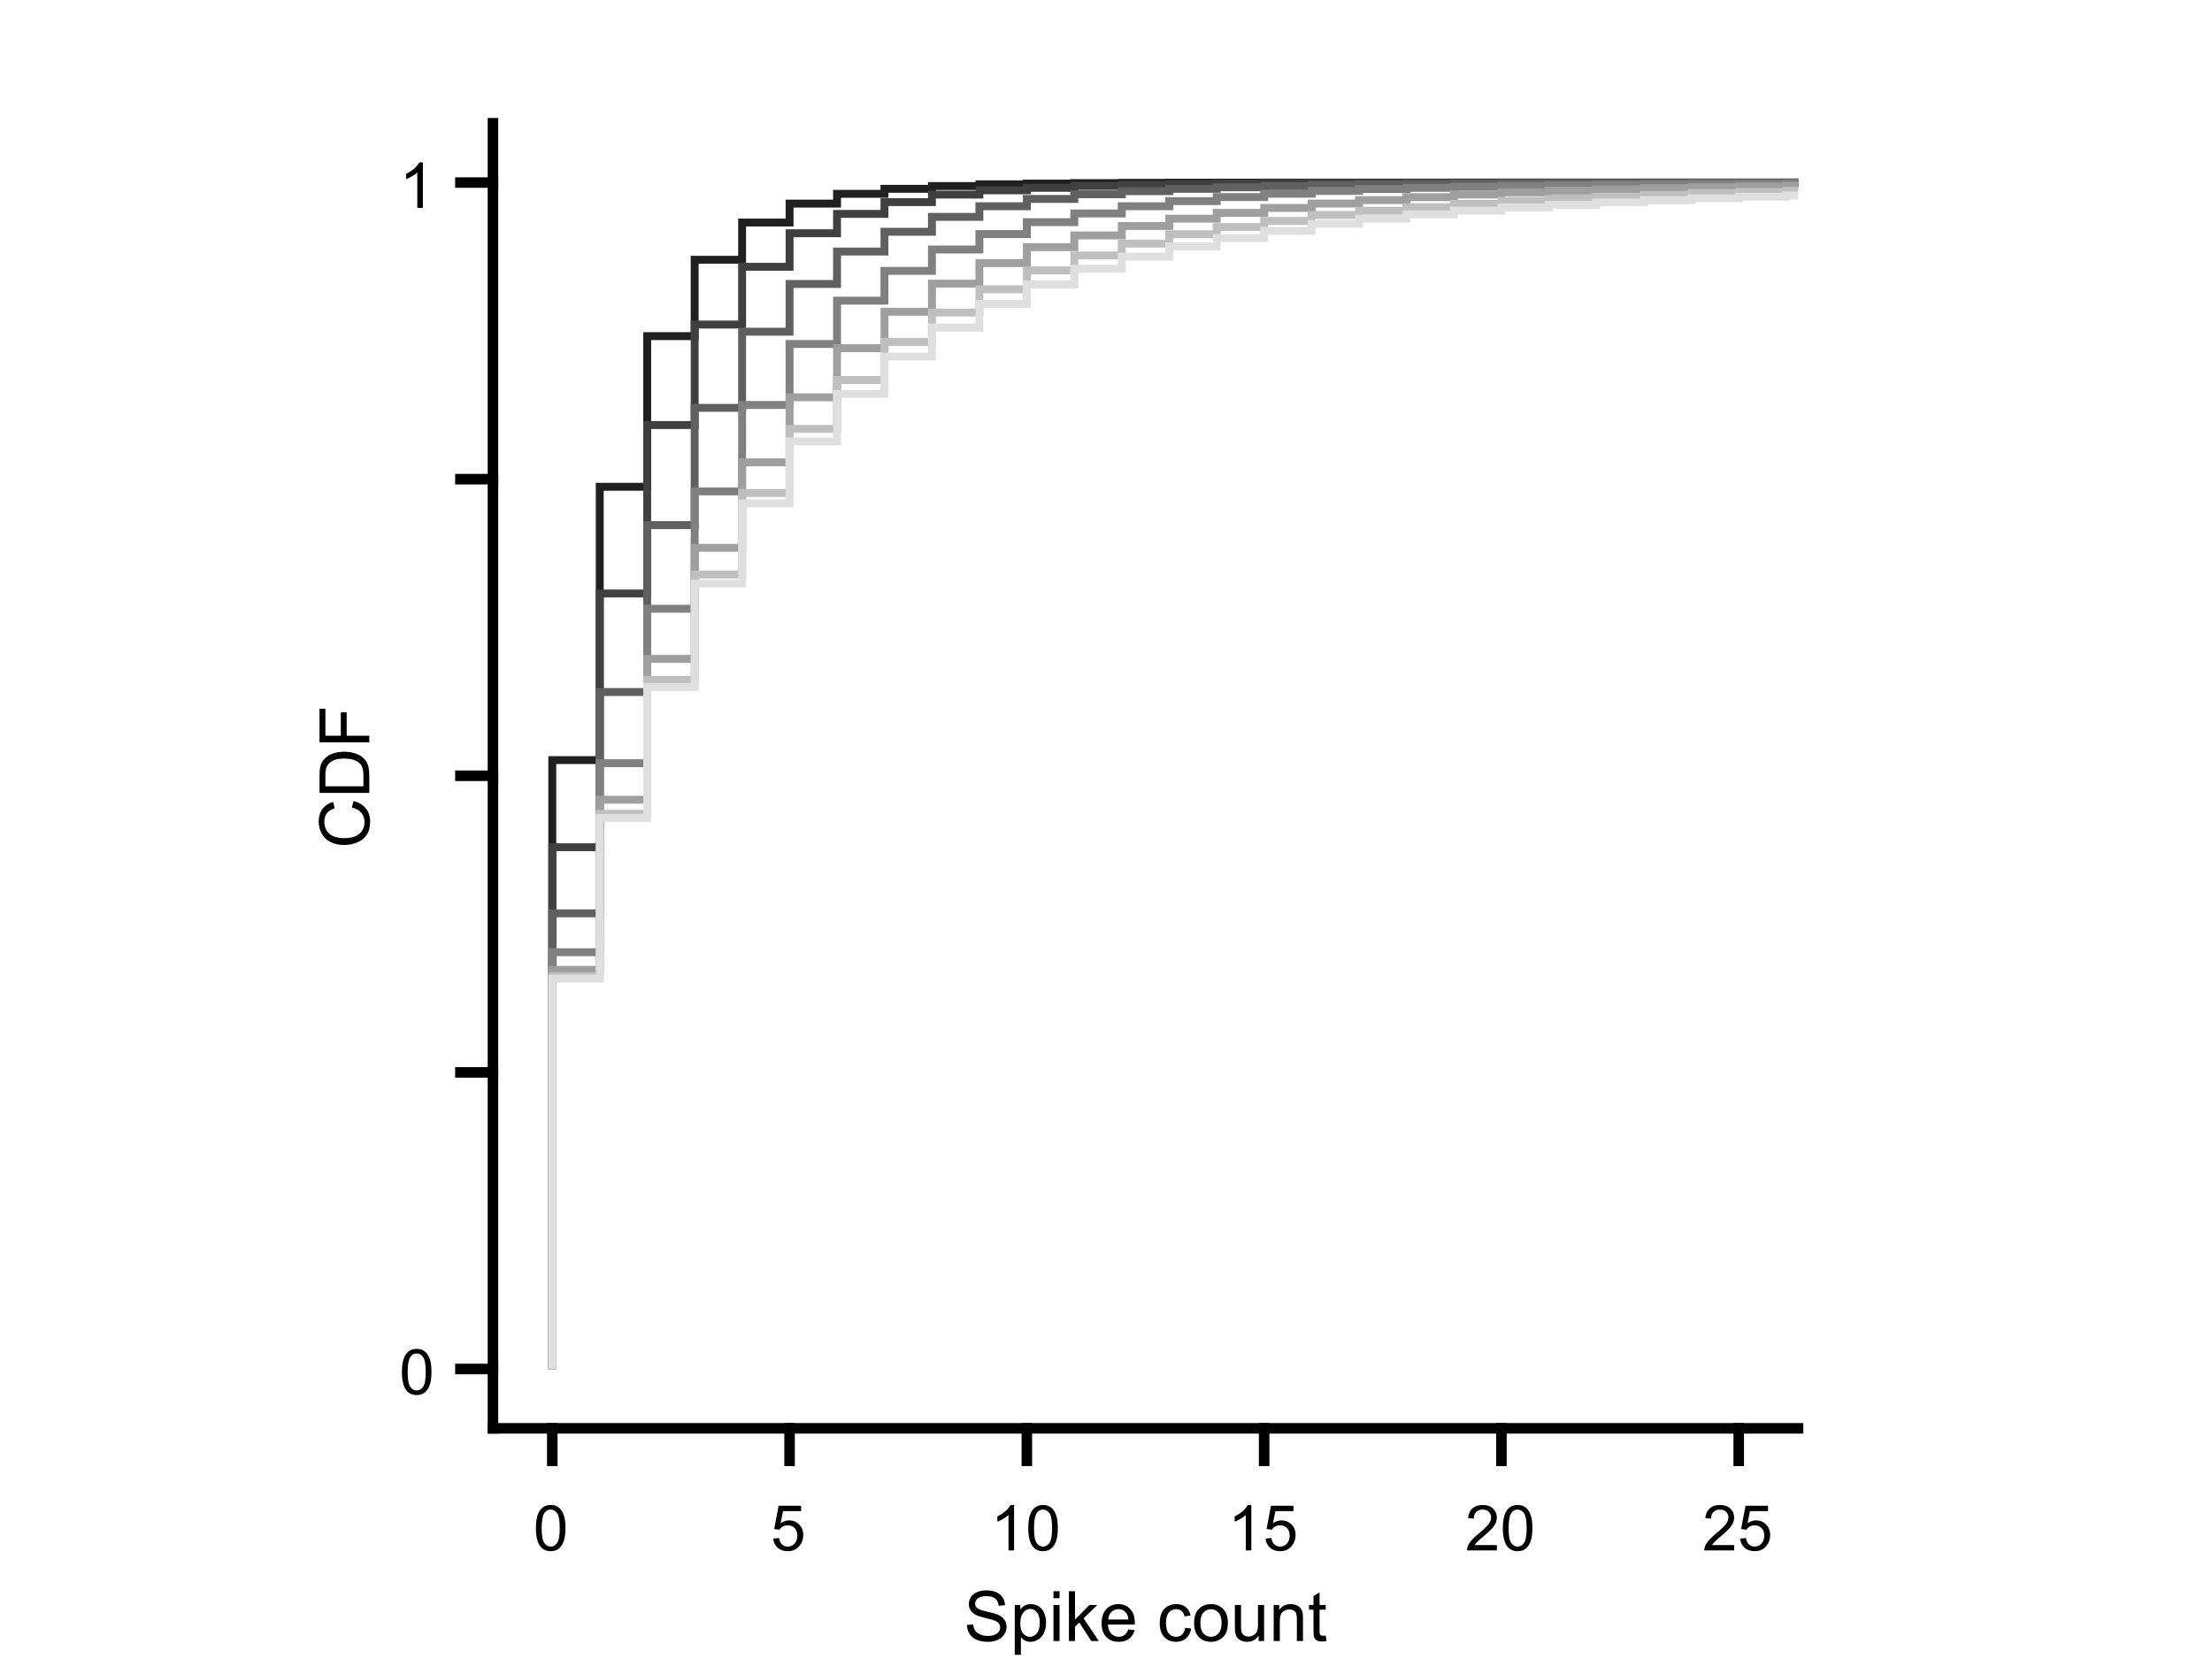
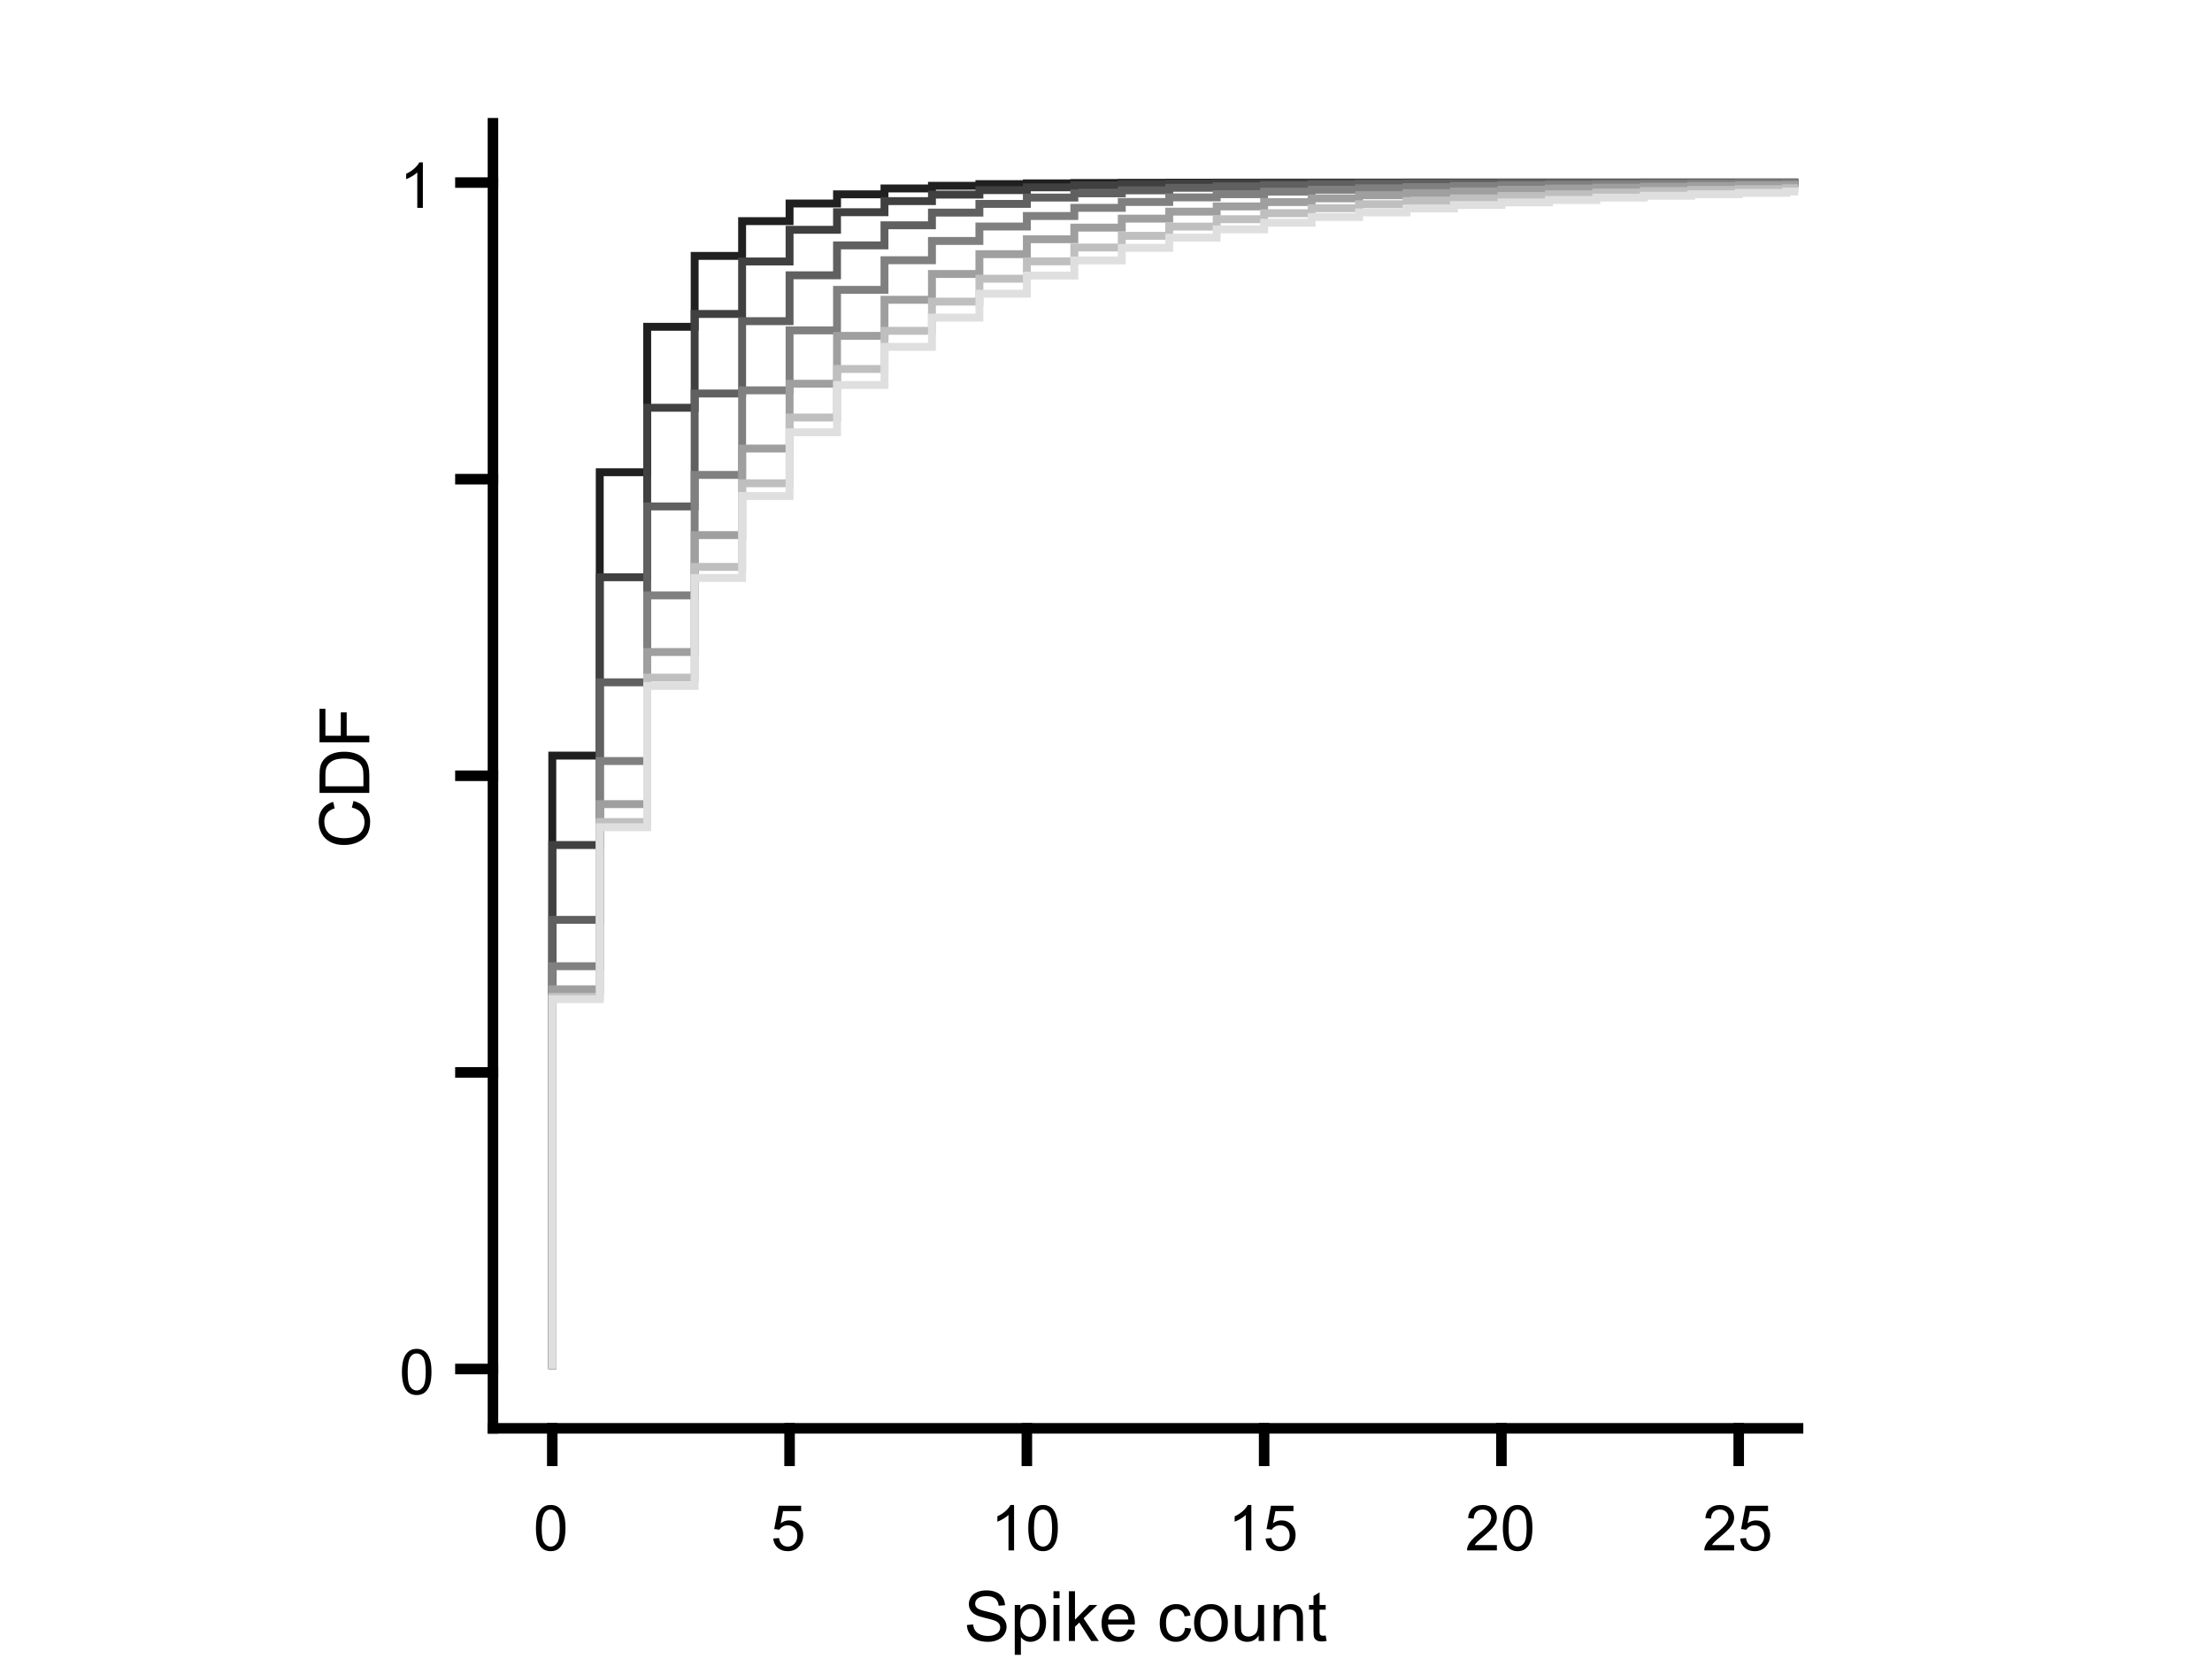
<svg xmlns="http://www.w3.org/2000/svg" style="fill-opacity:1; color-rendering:auto; color-interpolation:auto; text-rendering:auto; stroke:black; stroke-linecap:square; stroke-miterlimit:10; shape-rendering:auto; stroke-opacity:1; fill:black; stroke-dasharray:none; font-weight:normal; stroke-width:1; font-family:'Dialog'; font-style:normal; stroke-linejoin:miter; font-size:12px; stroke-dashoffset:0; image-rendering:auto;" width="700" height="525">
  <defs id="genericDefs" />
  <g>
    <defs id="defs1">
      <clipPath clipPathUnits="userSpaceOnUse" id="clipPath1">
        <path d="M0 0 L700 0 L700 525 L0 525 L0 0 Z" />
      </clipPath>
    </defs>
    <g style="fill:white; stroke:white;">
      <rect x="0" y="0" width="700" style="clip-path:url(#clipPath1); stroke:none;" height="525" />
    </g>
    <g style="fill:white; text-rendering:optimizeSpeed; color-rendering:optimizeSpeed; image-rendering:optimizeSpeed; shape-rendering:crispEdges; stroke:white; color-interpolation:sRGB;">
      <rect x="0" width="700" height="525" y="0" style="stroke:none;" />
    </g>
    <g style="stroke-linecap:butt; fill:rgb(32,32,32); text-rendering:geometricPrecision; color-rendering:optimizeQuality; image-rendering:optimizeQuality; stroke:rgb(32,32,32); color-interpolation:linearRGB; stroke-width:2.5;">
-       <path d="M174.773 433.227 L174.773 433.227 L174.773 240.535 L189.791 240.535 L189.791 154.047 L204.809 154.047 L204.809 106.371 L219.827 106.371 L219.827 82.208 L234.845 82.208 L234.845 70.421 L249.864 70.421 L249.864 64.427 L264.882 64.427 L264.882 61.34 L279.9 61.34 L279.9 59.745 L294.918 59.745 L294.918 58.877 L309.936 58.877 L309.936 58.325 L324.955 58.325 L324.955 58.089 L339.973 58.089 L339.973 57.94 L354.991 57.94 L354.991 57.86 L370.009 57.86 L370.009 57.809 L385.027 57.809 L385.027 57.794 L400.045 57.794 L400.045 57.784 L415.064 57.784 L415.064 57.776 L430.082 57.776 L430.082 57.773 L445.1 57.773 L445.1 57.773 L460.118 57.773 L460.118 57.773 L475.136 57.773 L475.136 57.773 L490.154 57.773 L490.154 57.773 L505.173 57.773 L505.173 57.773 L520.191 57.773 L520.191 57.773 L535.209 57.773 L535.209 57.773 L550.227 57.773 L550.227 57.773 L565.245 57.773 L565.245 57.773 L569.049 57.773" style="fill:none; fill-rule:evenodd;" />
-       <path d="M174.773 433.227 L174.773 433.227 L174.773 268.112 L189.791 268.112 L189.791 187.817 L204.809 187.817 L204.809 134.504 L219.827 134.504 L219.827 102.706 L234.845 102.706 L234.845 84.424 L249.864 84.424 L249.864 73.81 L264.882 73.81 L264.882 67.689 L279.9 67.689 L279.9 63.959 L294.918 63.959 L294.918 61.58 L309.936 61.58 L309.936 60.221 L324.955 60.221 L324.955 59.436 L339.973 59.436 L339.973 58.844 L354.991 58.844 L354.991 58.474 L370.009 58.474 L370.009 58.216 L385.027 58.216 L385.027 58.063 L400.045 58.063 L400.045 57.965 L415.064 57.965 L415.064 57.874 L430.082 57.874 L430.082 57.842 L445.1 57.842 L445.1 57.809 L460.118 57.809 L460.118 57.787 L475.136 57.787 L475.136 57.78 L490.154 57.78 L490.154 57.78 L505.173 57.78 L505.173 57.773 L520.191 57.773 L520.191 57.773 L535.209 57.773 L535.209 57.773 L550.227 57.773 L550.227 57.773 L565.245 57.773 L565.245 57.773 L569.049 57.773" style="fill:none; fill-rule:evenodd; stroke:rgb(64,64,64);" />
-       <path d="M174.773 433.227 L174.773 433.227 L174.773 289.024 L189.791 289.024 L189.791 218.991 L204.809 218.991 L204.809 166.172 L219.827 166.172 L219.827 129.07 L234.845 129.07 L234.845 104.972 L249.864 104.972 L249.864 89.862 L264.882 89.862 L264.882 79.596 L279.9 79.596 L279.9 73.349 L294.918 73.349 L294.918 68.634 L309.936 68.634 L309.936 65.274 L324.955 65.274 L324.955 62.96 L339.973 62.96 L339.973 61.478 L354.991 61.478 L354.991 60.493 L370.009 60.493 L370.009 59.745 L385.027 59.745 L385.027 59.262 L400.045 59.262 L400.045 58.91 L415.064 58.91 L415.064 58.554 L430.082 58.554 L430.082 58.361 L445.1 58.361 L445.1 58.209 L460.118 58.209 L460.118 58.114 L475.136 58.114 L475.136 58.005 L490.154 58.005 L490.154 57.933 L505.173 57.933 L505.173 57.885 L520.191 57.885 L520.191 57.849 L535.209 57.849 L535.209 57.816 L550.227 57.816 L550.227 57.802 L565.245 57.802 L565.245 57.791 L569.049 57.791" style="fill:none; fill-rule:evenodd; stroke:rgb(96,96,96);" />
-       <path d="M174.773 433.227 L174.773 433.227 L174.773 301.334 L189.791 301.334 L189.791 241.519 L204.809 241.519 L204.809 192.641 L219.827 192.641 L219.827 155.503 L234.845 155.503 L234.845 128.162 L249.864 128.162 L249.864 108.856 L264.882 108.856 L264.882 95.15 L279.9 95.15 L279.9 85.717 L294.918 85.717 L294.918 78.957 L309.936 78.957 L309.936 74.071 L324.955 74.071 L324.955 70.297 L339.973 70.297 L339.973 67.551 L354.991 67.551 L354.991 65.259 L370.009 65.259 L370.009 63.646 L385.027 63.646 L385.027 62.364 L400.045 62.364 L400.045 61.303 L415.064 61.303 L415.064 60.417 L430.082 60.417 L430.082 59.825 L445.1 59.825 L445.1 59.433 L460.118 59.433 L460.118 59.088 L475.136 59.088 L475.136 58.79 L490.154 58.79 L490.154 58.586 L505.173 58.586 L505.173 58.47 L520.191 58.47 L520.191 58.339 L535.209 58.339 L535.209 58.219 L550.227 58.219 L550.227 58.154 L565.245 58.154 L565.245 58.067 L569.049 58.067" style="fill:none; fill-rule:evenodd; stroke:gray;" />
-       <path d="M174.773 433.227 L174.773 433.227 L174.773 306.91 L189.791 306.91 L189.791 253.081 L204.809 253.081 L204.809 208.511 L219.827 208.511 L219.827 173.367 L234.845 173.367 L234.845 146.302 L249.864 146.302 L249.864 125.721 L264.882 125.721 L264.882 110.189 L279.9 110.189 L279.9 98.652 L294.918 98.652 L294.918 89.763 L309.936 89.763 L309.936 83.261 L324.955 83.261 L324.955 78.201 L339.973 78.201 L339.973 74.507 L354.991 74.507 L354.991 71.522 L370.009 71.522 L370.009 69.204 L385.027 69.204 L385.027 67.348 L400.045 67.348 L400.045 65.804 L415.064 65.804 L415.064 64.413 L430.082 64.413 L430.082 63.323 L445.1 63.323 L445.1 62.393 L460.118 62.393 L460.118 61.547 L475.136 61.547 L475.136 60.871 L490.154 60.871 L490.154 60.326 L505.173 60.326 L505.173 59.923 L520.191 59.923 L520.191 59.542 L535.209 59.542 L535.209 59.237 L550.227 59.237 L550.227 58.99 L565.245 58.99 L565.245 58.797 L569.049 58.797" style="fill:none; fill-rule:evenodd; stroke:rgb(159,159,159);" />
-       <path d="M174.773 433.227 L174.773 433.227 L174.773 308.929 L189.791 308.929 L189.791 257.538 L204.809 257.538 L204.809 215.173 L219.827 215.173 L219.827 181.798 L234.845 181.798 L234.845 156.004 L249.864 156.004 L249.864 135.71 L264.882 135.71 L264.882 120.258 L279.9 120.258 L279.9 108.202 L294.918 108.202 L294.918 98.881 L309.936 98.881 L309.936 91.543 L324.955 91.543 L324.955 85.579 L339.973 85.579 L339.973 80.85 L354.991 80.85 L354.991 77.09 L370.009 77.09 L370.009 74.129 L385.027 74.129 L385.027 71.859 L400.045 71.859 L400.045 69.916 L415.064 69.916 L415.064 68.031 L430.082 68.031 L430.082 66.705 L445.1 66.705 L445.1 65.557 L460.118 65.557 L460.118 64.507 L475.136 64.507 L475.136 63.577 L490.154 63.577 L490.154 62.862 L505.173 62.862 L505.173 62.237 L520.191 62.237 L520.191 61.656 L535.209 61.656 L535.209 61.1 L550.227 61.1 L550.227 60.722 L565.245 60.722 L565.245 60.403 L569.049 60.403" style="fill:none; fill-rule:evenodd; stroke:rgb(191,191,191);" />
-       <path d="M174.773 433.227 L174.773 433.227 L174.773 309.678 L189.791 309.678 L189.791 258.838 L204.809 258.838 L204.809 217.378 L219.827 217.378 L219.827 184.693 L234.845 184.693 L234.845 159.299 L249.864 159.299 L249.864 139.68 L264.882 139.68 L264.882 124.649 L279.9 124.649 L279.9 112.847 L294.918 112.847 L294.918 103.661 L309.936 103.661 L309.936 96.186 L324.955 96.186 L324.955 90 L339.973 90 L339.973 85.049 L354.991 85.049 L354.991 81.234 L370.009 81.234 L370.009 78.002 L385.027 78.002 L385.027 75.335 L400.045 75.335 L400.045 73.051 L415.064 73.051 L415.064 70.839 L430.082 70.839 L430.082 69.204 L445.1 69.204 L445.1 67.82 L460.118 67.82 L460.118 66.647 L475.136 66.647 L475.136 65.608 L490.154 65.608 L490.154 64.791 L505.173 64.791 L505.173 64.024 L520.191 64.024 L520.191 63.352 L535.209 63.352 L535.209 62.731 L550.227 62.731 L550.227 62.241 L565.245 62.241 L565.245 61.841 L569.049 61.841" style="fill:none; fill-rule:evenodd; stroke:rgb(223,223,223);" />
+       <path d="M174.773 433.227 L174.773 433.227 L174.773 239.118 L189.791 239.118 L189.791 149.444 L204.809 149.444 L204.809 103.414 L219.827 103.414 L219.827 80.98 L234.845 80.98 L234.845 69.978 L249.864 69.978 L249.864 64.402 L264.882 64.402 L264.882 61.496 L279.9 61.496 L279.9 59.636 L294.918 59.636 L294.918 58.797 L309.936 58.797 L309.936 58.26 L324.955 58.26 L324.955 58.02 L339.973 58.02 L339.973 57.907 L354.991 57.907 L354.991 57.849 L370.009 57.849 L370.009 57.813 L385.027 57.813 L385.027 57.791 L400.045 57.791 L400.045 57.776 L415.064 57.776 L415.064 57.773 L430.082 57.773 L430.082 57.773 L445.1 57.773 L445.1 57.773 L460.118 57.773 L460.118 57.773 L475.136 57.773 L475.136 57.773 L490.154 57.773 L490.154 57.773 L505.173 57.773 L505.173 57.773 L520.191 57.773 L520.191 57.773 L535.209 57.773 L535.209 57.773 L550.227 57.773 L550.227 57.773 L565.245 57.773 L565.245 57.773 L569.049 57.773" style="fill:none; fill-rule:evenodd;" />
+       <path d="M174.773 433.227 L174.773 433.227 L174.773 267.414 L189.791 267.414 L189.791 182.674 L204.809 182.674 L204.809 129.037 L219.827 129.037 L219.827 99.353 L234.845 99.353 L234.845 82.742 L249.864 82.742 L249.864 72.72 L264.882 72.72 L264.882 67.159 L279.9 67.159 L279.9 63.643 L294.918 63.643 L294.918 61.58 L309.936 61.58 L309.936 60.163 L324.955 60.163 L324.955 59.284 L339.973 59.284 L339.973 58.637 L354.991 58.637 L354.991 58.307 L370.009 58.307 L370.009 58.081 L385.027 58.081 L385.027 57.936 L400.045 57.936 L400.045 57.867 L415.064 57.867 L415.064 57.827 L430.082 57.827 L430.082 57.805 L445.1 57.805 L445.1 57.784 L460.118 57.784 L460.118 57.78 L475.136 57.78 L475.136 57.773 L490.154 57.773 L490.154 57.773 L505.173 57.773 L505.173 57.773 L520.191 57.773 L520.191 57.773 L535.209 57.773 L535.209 57.773 L550.227 57.773 L550.227 57.773 L565.245 57.773 L565.245 57.773 L569.049 57.773" style="fill:none; fill-rule:evenodd; stroke:rgb(64,64,64);" />
+       <path d="M174.773 433.227 L174.773 433.227 L174.773 291.094 L189.791 291.094 L189.791 215.925 L204.809 215.925 L204.809 160.265 L219.827 160.265 L219.827 124.526 L234.845 124.526 L234.845 101.631 L249.864 101.631 L249.864 87.119 L264.882 87.119 L264.882 77.66 L279.9 77.66 L279.9 71.296 L294.918 71.296 L294.918 67.279 L309.936 67.279 L309.936 64.525 L324.955 64.525 L324.955 62.52 L339.973 62.52 L339.973 61.18 L354.991 61.18 L354.991 60.239 L370.009 60.239 L370.009 59.422 L385.027 59.422 L385.027 58.982 L400.045 58.982 L400.045 58.619 L415.064 58.619 L415.064 58.361 L430.082 58.361 L430.082 58.172 L445.1 58.172 L445.1 58.031 L460.118 58.031 L460.118 57.951 L475.136 57.951 L475.136 57.871 L490.154 57.871 L490.154 57.834 L505.173 57.834 L505.173 57.816 L520.191 57.816 L520.191 57.787 L535.209 57.787 L535.209 57.787 L550.227 57.787 L550.227 57.784 L565.245 57.784 L565.245 57.78 L569.049 57.78" style="fill:none; fill-rule:evenodd; stroke:rgb(96,96,96);" />
+       <path d="M174.773 433.227 L174.773 433.227 L174.773 305.769 L189.791 305.769 L189.791 240.829 L204.809 240.829 L204.809 188.417 L219.827 188.417 L219.827 150.287 L234.845 150.287 L234.845 123.52 L249.864 123.52 L249.864 104.551 L264.882 104.551 L264.882 91.729 L279.9 91.729 L279.9 82.35 L294.918 82.35 L294.918 76.251 L309.936 76.251 L309.936 71.685 L324.955 71.685 L324.955 68.358 L339.973 68.358 L339.973 65.775 L354.991 65.775 L354.991 63.915 L370.009 63.915 L370.009 62.462 L385.027 62.462 L385.027 61.452 L400.045 61.452 L400.045 60.646 L415.064 60.646 L415.064 60.039 L430.082 60.039 L430.082 59.593 L445.1 59.593 L445.1 59.222 L460.118 59.222 L460.118 58.866 L475.136 58.866 L475.136 58.615 L490.154 58.615 L490.154 58.441 L505.173 58.441 L505.173 58.318 L520.191 58.318 L520.191 58.201 L535.209 58.201 L535.209 58.1 L550.227 58.1 L550.227 58.005 L565.245 58.005 L565.245 57.958 L569.049 57.958" style="fill:none; fill-rule:evenodd; stroke:gray;" />
+       <path d="M174.773 433.227 L174.773 433.227 L174.773 313.067 L189.791 313.067 L189.791 254.472 L204.809 254.472 L204.809 206.339 L219.827 206.339 L219.827 169.335 L234.845 169.335 L234.845 141.947 L249.864 141.947 L249.864 121.435 L264.882 121.435 L264.882 106.284 L279.9 106.284 L279.9 94.871 L294.918 94.871 L294.918 86.701 L309.936 86.701 L309.936 80.435 L324.955 80.435 L324.955 75.706 L339.973 75.706 L339.973 72.03 L354.991 72.03 L354.991 69.193 L370.009 69.193 L370.009 66.974 L385.027 66.974 L385.027 65.317 L400.045 65.317 L400.045 63.952 L415.064 63.952 L415.064 62.767 L430.082 62.767 L430.082 61.783 L445.1 61.783 L445.1 61.111 L460.118 61.111 L460.118 60.57 L475.136 60.57 L475.136 60.061 L490.154 60.061 L490.154 59.68 L505.173 59.68 L505.173 59.367 L520.191 59.367 L520.191 59.091 L535.209 59.091 L535.209 58.848 L550.227 58.848 L550.227 58.648 L565.245 58.648 L565.245 58.546 L569.049 58.546" style="fill:none; fill-rule:evenodd; stroke:rgb(159,159,159);" />
+       <path d="M174.773 433.227 L174.773 433.227 L174.773 315.446 L189.791 315.446 L189.791 260.139 L204.809 260.139 L204.809 214.443 L219.827 214.443 L219.827 179.401 L234.845 179.401 L234.845 152.935 L249.864 152.935 L249.864 132.125 L264.882 132.125 L264.882 116.767 L279.9 116.767 L279.9 104.696 L294.918 104.696 L294.918 95.452 L309.936 95.452 L309.936 88.201 L324.955 88.201 L324.955 82.706 L339.973 82.706 L339.973 78.325 L354.991 78.325 L354.991 74.624 L370.009 74.624 L370.009 71.707 L385.027 71.707 L385.027 69.378 L400.045 69.378 L400.045 67.464 L415.064 67.464 L415.064 65.884 L430.082 65.884 L430.082 64.627 L445.1 64.627 L445.1 63.614 L460.118 63.614 L460.118 62.778 L475.136 62.778 L475.136 62.034 L490.154 62.034 L490.154 61.492 L505.173 61.492 L505.173 60.922 L520.191 60.922 L520.191 60.45 L535.209 60.45 L535.209 60.119 L550.227 60.119 L550.227 59.85 L565.245 59.85 L565.245 59.56 L569.049 59.56" style="fill:none; fill-rule:evenodd; stroke:rgb(191,191,191);" />
+       <path d="M174.773 433.227 L174.773 433.227 L174.773 316.18 L189.791 316.18 L189.791 261.784 L204.809 261.784 L204.809 217.073 L219.827 217.073 L219.827 182.899 L234.845 182.899 L234.845 156.971 L249.864 156.971 L249.864 136.803 L264.882 136.803 L264.882 121.831 L279.9 121.831 L279.9 109.767 L294.918 109.767 L294.918 100.515 L309.936 100.515 L309.936 92.931 L324.955 92.931 L324.955 87.21 L339.973 87.21 L339.973 82.411 L354.991 82.411 L354.991 78.438 L370.009 78.438 L370.009 75.208 L385.027 75.208 L385.027 72.579 L400.045 72.579 L400.045 70.483 L415.064 70.483 L415.064 68.677 L430.082 68.677 L430.082 67.221 L445.1 67.221 L445.1 65.964 L460.118 65.964 L460.118 64.885 L475.136 64.885 L475.136 64.053 L490.154 64.053 L490.154 63.29 L505.173 63.29 L505.173 62.528 L520.191 62.528 L520.191 61.939 L535.209 61.939 L535.209 61.471 L550.227 61.471 L550.227 61.042 L565.245 61.042 L565.245 60.613 L569.049 60.613" style="fill:none; fill-rule:evenodd; stroke:rgb(223,223,223);" />
    </g>
    <g style="text-rendering:geometricPrecision; stroke-width:3.333; color-interpolation:linearRGB; color-rendering:optimizeQuality; image-rendering:optimizeQuality; stroke-linejoin:round;">
      <line y2="452" style="fill:none;" x1="156" x2="569" y1="452" />
      <line y2="462.3" style="fill:none;" x1="174.773" x2="174.773" y1="452" />
      <line y2="462.3" style="fill:none;" x1="249.864" x2="249.864" y1="452" />
      <line y2="462.3" style="fill:none;" x1="324.955" x2="324.955" y1="452" />
      <line y2="462.3" style="fill:none;" x1="400.045" x2="400.045" y1="452" />
      <line y2="462.3" style="fill:none;" x1="475.136" x2="475.136" y1="452" />
      <line y2="462.3" style="fill:none;" x1="550.227" x2="550.227" y1="452" />
    </g>
    <g transform="translate(174.7727,469.6333)" style="font-size:20px; text-rendering:geometricPrecision; color-rendering:optimizeQuality; image-rendering:optimizeQuality; font-family:'SansSerif'; color-interpolation:linearRGB;">
      <path style="stroke:none;" d="M-5.172 13.938 Q-5.172 11.406 -4.648 9.852 Q-4.125 8.297 -3.094 7.461 Q-2.062 6.625 -0.5 6.625 Q0.656 6.625 1.523 7.086 Q2.391 7.547 2.953 8.422 Q3.516 9.297 3.844 10.555 Q4.172 11.812 4.172 13.938 Q4.172 16.453 3.648 18 Q3.125 19.547 2.102 20.398 Q1.078 21.25 -0.5 21.25 Q-2.578 21.25 -3.75 19.766 Q-5.172 17.969 -5.172 13.938 ZM-3.359 13.938 Q-3.359 17.469 -2.539 18.633 Q-1.719 19.797 -0.5 19.797 Q0.703 19.797 1.531 18.625 Q2.359 17.453 2.359 13.938 Q2.359 10.406 1.531 9.242 Q0.703 8.078 -0.516 8.078 Q-1.734 8.078 -2.453 9.109 Q-3.359 10.406 -3.359 13.938 Z" />
    </g>
    <g transform="translate(249.8636,469.6333)" style="font-size:20px; text-rendering:geometricPrecision; color-rendering:optimizeQuality; image-rendering:optimizeQuality; font-family:'SansSerif'; color-interpolation:linearRGB;">
      <path style="stroke:none;" d="M-5.172 17.25 L-3.328 17.094 Q-3.125 18.438 -2.375 19.117 Q-1.625 19.797 -0.562 19.797 Q0.703 19.797 1.578 18.844 Q2.453 17.891 2.453 16.297 Q2.453 14.797 1.609 13.93 Q0.766 13.062 -0.594 13.062 Q-1.453 13.062 -2.133 13.445 Q-2.812 13.828 -3.203 14.453 L-4.859 14.234 L-3.469 6.875 L3.656 6.875 L3.656 8.562 L-2.062 8.562 L-2.828 12.406 Q-1.547 11.5 -0.125 11.5 Q1.75 11.5 3.039 12.805 Q4.328 14.109 4.328 16.141 Q4.328 18.094 3.188 19.5 Q1.812 21.25 -0.562 21.25 Q-2.516 21.25 -3.758 20.156 Q-5 19.062 -5.172 17.25 Z" />
    </g>
    <g transform="translate(324.9546,469.6333)" style="font-size:20px; text-rendering:geometricPrecision; color-rendering:optimizeQuality; image-rendering:optimizeQuality; font-family:'SansSerif'; color-interpolation:linearRGB;">
      <path style="stroke:none;" d="M-4.047 21 L-5.812 21 L-5.812 9.797 Q-6.438 10.406 -7.469 11.008 Q-8.5 11.609 -9.328 11.922 L-9.328 10.219 Q-7.844 9.531 -6.742 8.539 Q-5.641 7.547 -5.188 6.625 L-4.047 6.625 L-4.047 21 ZM0.451 13.938 Q0.451 11.406 0.975 9.852 Q1.498 8.297 2.529 7.461 Q3.561 6.625 5.123 6.625 Q6.279 6.625 7.146 7.086 Q8.014 7.547 8.576 8.422 Q9.139 9.297 9.467 10.555 Q9.795 11.812 9.795 13.938 Q9.795 16.453 9.271 18 Q8.748 19.547 7.725 20.398 Q6.701 21.25 5.123 21.25 Q3.045 21.25 1.873 19.766 Q0.451 17.969 0.451 13.938 ZM2.264 13.938 Q2.264 17.469 3.084 18.633 Q3.904 19.797 5.123 19.797 Q6.326 19.797 7.154 18.625 Q7.982 17.453 7.982 13.938 Q7.982 10.406 7.154 9.242 Q6.326 8.078 5.107 8.078 Q3.889 8.078 3.17 9.109 Q2.264 10.406 2.264 13.938 Z" />
    </g>
    <g transform="translate(400.0454,469.6333)" style="font-size:20px; text-rendering:geometricPrecision; color-rendering:optimizeQuality; image-rendering:optimizeQuality; font-family:'SansSerif'; color-interpolation:linearRGB;">
      <path style="stroke:none;" d="M-4.047 21 L-5.812 21 L-5.812 9.797 Q-6.438 10.406 -7.469 11.008 Q-8.5 11.609 -9.328 11.922 L-9.328 10.219 Q-7.844 9.531 -6.742 8.539 Q-5.641 7.547 -5.188 6.625 L-4.047 6.625 L-4.047 21 ZM0.451 17.25 L2.295 17.094 Q2.498 18.438 3.248 19.117 Q3.998 19.797 5.061 19.797 Q6.326 19.797 7.201 18.844 Q8.076 17.891 8.076 16.297 Q8.076 14.797 7.232 13.93 Q6.389 13.062 5.029 13.062 Q4.17 13.062 3.49 13.445 Q2.811 13.828 2.42 14.453 L0.764 14.234 L2.154 6.875 L9.279 6.875 L9.279 8.562 L3.561 8.562 L2.795 12.406 Q4.076 11.5 5.498 11.5 Q7.373 11.5 8.662 12.805 Q9.951 14.109 9.951 16.141 Q9.951 18.094 8.81 19.5 Q7.436 21.25 5.061 21.25 Q3.107 21.25 1.865 20.156 Q0.623 19.062 0.451 17.25 Z" />
    </g>
    <g transform="translate(475.1364,469.6333)" style="font-size:20px; text-rendering:geometricPrecision; color-rendering:optimizeQuality; image-rendering:optimizeQuality; font-family:'SansSerif'; color-interpolation:linearRGB;">
      <path style="stroke:none;" d="M-1.438 19.312 L-1.438 21 L-10.891 21 Q-10.906 20.359 -10.688 19.781 Q-10.328 18.812 -9.531 17.875 Q-8.734 16.938 -7.234 15.703 Q-4.891 13.797 -4.07 12.68 Q-3.25 11.562 -3.25 10.562 Q-3.25 9.516 -4 8.797 Q-4.75 8.078 -5.953 8.078 Q-7.219 8.078 -7.984 8.844 Q-8.75 9.609 -8.75 10.953 L-10.562 10.766 Q-10.375 8.75 -9.164 7.688 Q-7.953 6.625 -5.906 6.625 Q-3.859 6.625 -2.656 7.766 Q-1.453 8.906 -1.453 10.594 Q-1.453 11.453 -1.805 12.289 Q-2.156 13.125 -2.969 14.039 Q-3.781 14.953 -5.672 16.562 Q-7.266 17.891 -7.711 18.359 Q-8.156 18.828 -8.453 19.312 L-1.438 19.312 ZM0.451 13.938 Q0.451 11.406 0.975 9.852 Q1.498 8.297 2.529 7.461 Q3.561 6.625 5.123 6.625 Q6.279 6.625 7.146 7.086 Q8.014 7.547 8.576 8.422 Q9.139 9.297 9.467 10.555 Q9.795 11.812 9.795 13.938 Q9.795 16.453 9.271 18 Q8.748 19.547 7.725 20.398 Q6.701 21.25 5.123 21.25 Q3.045 21.25 1.873 19.766 Q0.451 17.969 0.451 13.938 ZM2.264 13.938 Q2.264 17.469 3.084 18.633 Q3.904 19.797 5.123 19.797 Q6.326 19.797 7.154 18.625 Q7.982 17.453 7.982 13.938 Q7.982 10.406 7.154 9.242 Q6.326 8.078 5.107 8.078 Q3.889 8.078 3.17 9.109 Q2.264 10.406 2.264 13.938 Z" />
    </g>
    <g transform="translate(550.2273,469.6333)" style="font-size:20px; text-rendering:geometricPrecision; color-rendering:optimizeQuality; image-rendering:optimizeQuality; font-family:'SansSerif'; color-interpolation:linearRGB;">
      <path style="stroke:none;" d="M-1.438 19.312 L-1.438 21 L-10.891 21 Q-10.906 20.359 -10.688 19.781 Q-10.328 18.812 -9.531 17.875 Q-8.734 16.938 -7.234 15.703 Q-4.891 13.797 -4.07 12.68 Q-3.25 11.562 -3.25 10.562 Q-3.25 9.516 -4 8.797 Q-4.75 8.078 -5.953 8.078 Q-7.219 8.078 -7.984 8.844 Q-8.75 9.609 -8.75 10.953 L-10.562 10.766 Q-10.375 8.75 -9.164 7.688 Q-7.953 6.625 -5.906 6.625 Q-3.859 6.625 -2.656 7.766 Q-1.453 8.906 -1.453 10.594 Q-1.453 11.453 -1.805 12.289 Q-2.156 13.125 -2.969 14.039 Q-3.781 14.953 -5.672 16.562 Q-7.266 17.891 -7.711 18.359 Q-8.156 18.828 -8.453 19.312 L-1.438 19.312 ZM0.451 17.25 L2.295 17.094 Q2.498 18.438 3.248 19.117 Q3.998 19.797 5.061 19.797 Q6.326 19.797 7.201 18.844 Q8.076 17.891 8.076 16.297 Q8.076 14.797 7.232 13.93 Q6.389 13.062 5.029 13.062 Q4.17 13.062 3.49 13.445 Q2.811 13.828 2.42 14.453 L0.764 14.234 L2.154 6.875 L9.279 6.875 L9.279 8.562 L3.561 8.562 L2.795 12.406 Q4.076 11.5 5.498 11.5 Q7.373 11.5 8.662 12.805 Q9.951 14.109 9.951 16.141 Q9.951 18.094 8.81 19.5 Q7.436 21.25 5.061 21.25 Q3.107 21.25 1.865 20.156 Q0.623 19.062 0.451 17.25 Z" />
    </g>
    <g transform="translate(362.5002,496.3)" style="font-size:22px; text-rendering:geometricPrecision; color-rendering:optimizeQuality; image-rendering:optimizeQuality; font-family:'SansSerif'; color-interpolation:linearRGB;">
      <path style="stroke:none;" d="M-56.516 17.938 L-54.547 17.766 Q-54.406 18.953 -53.898 19.711 Q-53.391 20.469 -52.312 20.938 Q-51.234 21.406 -49.891 21.406 Q-48.703 21.406 -47.789 21.047 Q-46.875 20.688 -46.43 20.07 Q-45.984 19.453 -45.984 18.719 Q-45.984 17.984 -46.414 17.43 Q-46.844 16.875 -47.828 16.5 Q-48.469 16.25 -50.641 15.734 Q-52.812 15.219 -53.672 14.75 Q-54.797 14.156 -55.352 13.281 Q-55.906 12.406 -55.906 11.328 Q-55.906 10.125 -55.234 9.094 Q-54.562 8.062 -53.258 7.523 Q-51.953 6.984 -50.359 6.984 Q-48.609 6.984 -47.273 7.547 Q-45.938 8.109 -45.219 9.203 Q-44.5 10.297 -44.453 11.688 L-46.453 11.844 Q-46.609 10.344 -47.539 9.578 Q-48.469 8.812 -50.281 8.812 Q-52.172 8.812 -53.039 9.508 Q-53.906 10.203 -53.906 11.188 Q-53.906 12.031 -53.281 12.578 Q-52.688 13.125 -50.148 13.703 Q-47.609 14.281 -46.656 14.703 Q-45.281 15.344 -44.625 16.312 Q-43.969 17.281 -43.969 18.547 Q-43.969 19.812 -44.695 20.922 Q-45.422 22.031 -46.766 22.648 Q-48.109 23.266 -49.797 23.266 Q-51.938 23.266 -53.383 22.641 Q-54.828 22.016 -55.648 20.766 Q-56.469 19.516 -56.516 17.938 ZM-41.373 27.375 L-41.373 11.594 L-39.607 11.594 L-39.607 13.078 Q-38.998 12.203 -38.209 11.766 Q-37.42 11.328 -36.31 11.328 Q-34.842 11.328 -33.725 12.086 Q-32.607 12.844 -32.037 14.211 Q-31.467 15.578 -31.467 17.203 Q-31.467 18.953 -32.1 20.359 Q-32.732 21.766 -33.928 22.516 Q-35.123 23.266 -36.451 23.266 Q-37.404 23.266 -38.178 22.852 Q-38.951 22.438 -39.435 21.812 L-39.435 27.375 L-41.373 27.375 ZM-39.623 17.359 Q-39.623 19.562 -38.732 20.617 Q-37.842 21.672 -36.576 21.672 Q-35.279 21.672 -34.365 20.578 Q-33.451 19.484 -33.451 17.203 Q-33.451 15.016 -34.35 13.93 Q-35.248 12.844 -36.482 12.844 Q-37.717 12.844 -38.67 14 Q-39.623 15.156 -39.623 17.359 ZM-29.122 9.469 L-29.122 7.25 L-27.2 7.25 L-27.2 9.469 L-29.122 9.469 ZM-29.122 23 L-29.122 11.594 L-27.2 11.594 L-27.2 23 L-29.122 23 ZM-24.234 23 L-24.234 7.25 L-22.312 7.25 L-22.312 16.234 L-17.734 11.594 L-15.234 11.594 L-19.594 15.828 L-14.781 23 L-17.172 23 L-20.938 17.172 L-22.312 18.484 L-22.312 23 L-24.234 23 ZM-5.438 19.328 L-3.438 19.578 Q-3.922 21.328 -5.195 22.297 Q-6.469 23.266 -8.469 23.266 Q-10.969 23.266 -12.43 21.719 Q-13.891 20.172 -13.891 17.391 Q-13.891 14.516 -12.414 12.922 Q-10.938 11.328 -8.562 11.328 Q-6.281 11.328 -4.828 12.891 Q-3.375 14.453 -3.375 17.281 Q-3.375 17.453 -3.391 17.797 L-11.906 17.797 Q-11.797 19.672 -10.836 20.672 Q-9.875 21.672 -8.453 21.672 Q-7.391 21.672 -6.641 21.109 Q-5.891 20.547 -5.438 19.328 ZM-11.797 16.203 L-5.422 16.203 Q-5.547 14.766 -6.156 14.047 Q-7.078 12.922 -8.547 12.922 Q-9.875 12.922 -10.781 13.812 Q-11.688 14.703 -11.797 16.203 ZM12.535 18.828 L14.441 19.062 Q14.129 21.031 12.848 22.148 Q11.566 23.266 9.691 23.266 Q7.348 23.266 5.926 21.734 Q4.504 20.203 4.504 17.344 Q4.504 15.484 5.113 14.102 Q5.723 12.719 6.981 12.023 Q8.238 11.328 9.707 11.328 Q11.566 11.328 12.746 12.273 Q13.926 13.219 14.254 14.938 L12.379 15.234 Q12.113 14.078 11.426 13.5 Q10.738 12.922 9.785 12.922 Q8.316 12.922 7.402 13.969 Q6.488 15.016 6.488 17.281 Q6.488 19.578 7.371 20.625 Q8.254 21.672 9.676 21.672 Q10.816 21.672 11.574 20.969 Q12.332 20.266 12.535 18.828 ZM15.379 17.297 Q15.379 14.125 17.145 12.594 Q18.613 11.328 20.723 11.328 Q23.082 11.328 24.574 12.875 Q26.066 14.422 26.066 17.141 Q26.066 19.344 25.402 20.602 Q24.738 21.859 23.48 22.562 Q22.223 23.266 20.723 23.266 Q18.332 23.266 16.855 21.727 Q15.379 20.188 15.379 17.297 ZM17.363 17.297 Q17.363 19.484 18.316 20.578 Q19.27 21.672 20.723 21.672 Q22.16 21.672 23.121 20.57 Q24.082 19.469 24.082 17.234 Q24.082 15.109 23.121 14.023 Q22.16 12.938 20.723 12.938 Q19.27 12.938 18.316 14.023 Q17.363 15.109 17.363 17.297 ZM35.802 23 L35.802 21.328 Q34.474 23.266 32.192 23.266 Q31.177 23.266 30.302 22.875 Q29.427 22.484 29.005 21.898 Q28.583 21.312 28.411 20.469 Q28.286 19.891 28.286 18.656 L28.286 11.594 L30.224 11.594 L30.224 17.922 Q30.224 19.438 30.333 19.953 Q30.52 20.719 31.114 21.156 Q31.708 21.594 32.567 21.594 Q33.442 21.594 34.208 21.148 Q34.974 20.703 35.286 19.938 Q35.599 19.172 35.599 17.703 L35.599 11.594 L37.536 11.594 L37.536 23 L35.802 23 ZM40.568 23 L40.568 11.594 L42.303 11.594 L42.303 13.219 Q43.568 11.328 45.943 11.328 Q46.975 11.328 47.834 11.703 Q48.693 12.078 49.123 12.68 Q49.553 13.281 49.725 14.109 Q49.834 14.641 49.834 15.984 L49.834 23 L47.897 23 L47.897 16.062 Q47.897 14.875 47.678 14.289 Q47.459 13.703 46.881 13.359 Q46.303 13.016 45.522 13.016 Q44.287 13.016 43.397 13.797 Q42.506 14.578 42.506 16.766 L42.506 23 L40.568 23 ZM57.023 21.266 L57.304 22.984 Q56.491 23.156 55.835 23.156 Q54.788 23.156 54.21 22.82 Q53.632 22.484 53.398 21.945 Q53.163 21.406 53.163 19.656 L53.163 13.094 L51.741 13.094 L51.741 11.594 L53.163 11.594 L53.163 8.766 L55.085 7.609 L55.085 11.594 L57.023 11.594 L57.023 13.094 L55.085 13.094 L55.085 19.766 Q55.085 20.594 55.187 20.828 Q55.288 21.062 55.515 21.203 Q55.741 21.344 56.179 21.344 Q56.491 21.344 57.023 21.266 Z" />
    </g>
    <g style="text-rendering:geometricPrecision; stroke-width:3.333; color-interpolation:linearRGB; color-rendering:optimizeQuality; image-rendering:optimizeQuality; stroke-linejoin:round;">
      <line y2="39" style="fill:none;" x1="156" x2="156" y1="452" />
      <line y2="433.227" style="fill:none;" x1="156" x2="145.7" y1="433.227" />
      <line y2="339.364" style="fill:none;" x1="156" x2="145.7" y1="339.364" />
      <line y2="245.5" style="fill:none;" x1="156" x2="145.7" y1="245.5" />
      <line y2="151.636" style="fill:none;" x1="156" x2="145.7" y1="151.636" />
      <line y2="57.773" style="fill:none;" x1="156" x2="145.7" y1="57.773" />
    </g>
    <g transform="translate(138.3667,433.2273)" style="font-size:20px; text-rendering:geometricPrecision; color-rendering:optimizeQuality; image-rendering:optimizeQuality; font-family:'SansSerif'; color-interpolation:linearRGB;">
      <path style="stroke:none;" d="M-11.172 0.938 Q-11.172 -1.594 -10.648 -3.148 Q-10.125 -4.703 -9.094 -5.539 Q-8.062 -6.375 -6.5 -6.375 Q-5.344 -6.375 -4.477 -5.914 Q-3.609 -5.453 -3.047 -4.578 Q-2.484 -3.703 -2.156 -2.445 Q-1.828 -1.188 -1.828 0.938 Q-1.828 3.453 -2.352 5 Q-2.875 6.547 -3.898 7.398 Q-4.922 8.25 -6.5 8.25 Q-8.578 8.25 -9.75 6.766 Q-11.172 4.969 -11.172 0.938 ZM-9.359 0.938 Q-9.359 4.469 -8.539 5.633 Q-7.719 6.797 -6.5 6.797 Q-5.297 6.797 -4.469 5.625 Q-3.641 4.453 -3.641 0.938 Q-3.641 -2.594 -4.469 -3.758 Q-5.297 -4.922 -6.516 -4.922 Q-7.734 -4.922 -8.453 -3.891 Q-9.359 -2.594 -9.359 0.938 Z" />
    </g>
    <g transform="translate(138.3667,57.7727)" style="font-size:20px; text-rendering:geometricPrecision; color-rendering:optimizeQuality; image-rendering:optimizeQuality; font-family:'SansSerif'; color-interpolation:linearRGB;">
      <path style="stroke:none;" d="M-4.547 8 L-6.312 8 L-6.312 -3.203 Q-6.938 -2.594 -7.969 -1.992 Q-9 -1.391 -9.828 -1.078 L-9.828 -2.781 Q-8.344 -3.469 -7.242 -4.461 Q-6.141 -5.453 -5.688 -6.375 L-4.547 -6.375 L-4.547 8 Z" />
    </g>
    <g transform="translate(121.8667,245.4998) rotate(-90)" style="font-size:22px; text-rendering:geometricPrecision; color-rendering:optimizeQuality; image-rendering:optimizeQuality; font-family:'SansSerif'; color-interpolation:linearRGB;">
      <path style="stroke:none;" d="M-10.062 -10.516 L-7.984 -10 Q-8.641 -7.422 -10.344 -6.078 Q-12.047 -4.734 -14.5 -4.734 Q-17.047 -4.734 -18.641 -5.773 Q-20.234 -6.812 -21.07 -8.773 Q-21.906 -10.734 -21.906 -13 Q-21.906 -15.453 -20.969 -17.281 Q-20.031 -19.109 -18.289 -20.062 Q-16.547 -21.016 -14.469 -21.016 Q-12.109 -21.016 -10.5 -19.812 Q-8.891 -18.609 -8.25 -16.438 L-10.297 -15.953 Q-10.844 -17.672 -11.891 -18.453 Q-12.938 -19.234 -14.516 -19.234 Q-16.328 -19.234 -17.547 -18.367 Q-18.766 -17.5 -19.258 -16.031 Q-19.75 -14.562 -19.75 -13 Q-19.75 -11 -19.164 -9.5 Q-18.578 -8 -17.344 -7.258 Q-16.109 -6.516 -14.672 -6.516 Q-12.922 -6.516 -11.711 -7.523 Q-10.5 -8.531 -10.062 -10.516 ZM-5.409 -5 L-5.409 -20.75 L0.013 -20.75 Q1.841 -20.75 2.81 -20.516 Q4.169 -20.219 5.122 -19.391 Q6.372 -18.344 6.989 -16.703 Q7.606 -15.062 7.606 -12.953 Q7.606 -11.172 7.185 -9.781 Q6.763 -8.391 6.106 -7.484 Q5.45 -6.578 4.677 -6.055 Q3.903 -5.531 2.802 -5.266 Q1.7 -5 0.263 -5 L-5.409 -5 ZM-3.331 -6.859 L0.028 -6.859 Q1.591 -6.859 2.474 -7.148 Q3.356 -7.438 3.888 -7.969 Q4.622 -8.703 5.036 -9.953 Q5.45 -11.203 5.45 -13 Q5.45 -15.469 4.646 -16.789 Q3.841 -18.109 2.669 -18.562 Q1.841 -18.891 -0.019 -18.891 L-3.331 -18.891 L-3.331 -6.859 ZM10.588 -5 L10.588 -20.75 L21.197 -20.75 L21.197 -18.891 L12.666 -18.891 L12.666 -14.016 L20.057 -14.016 L20.057 -12.156 L12.666 -12.156 L12.666 -5 L10.588 -5 Z" />
    </g>
  </g>
</svg>
